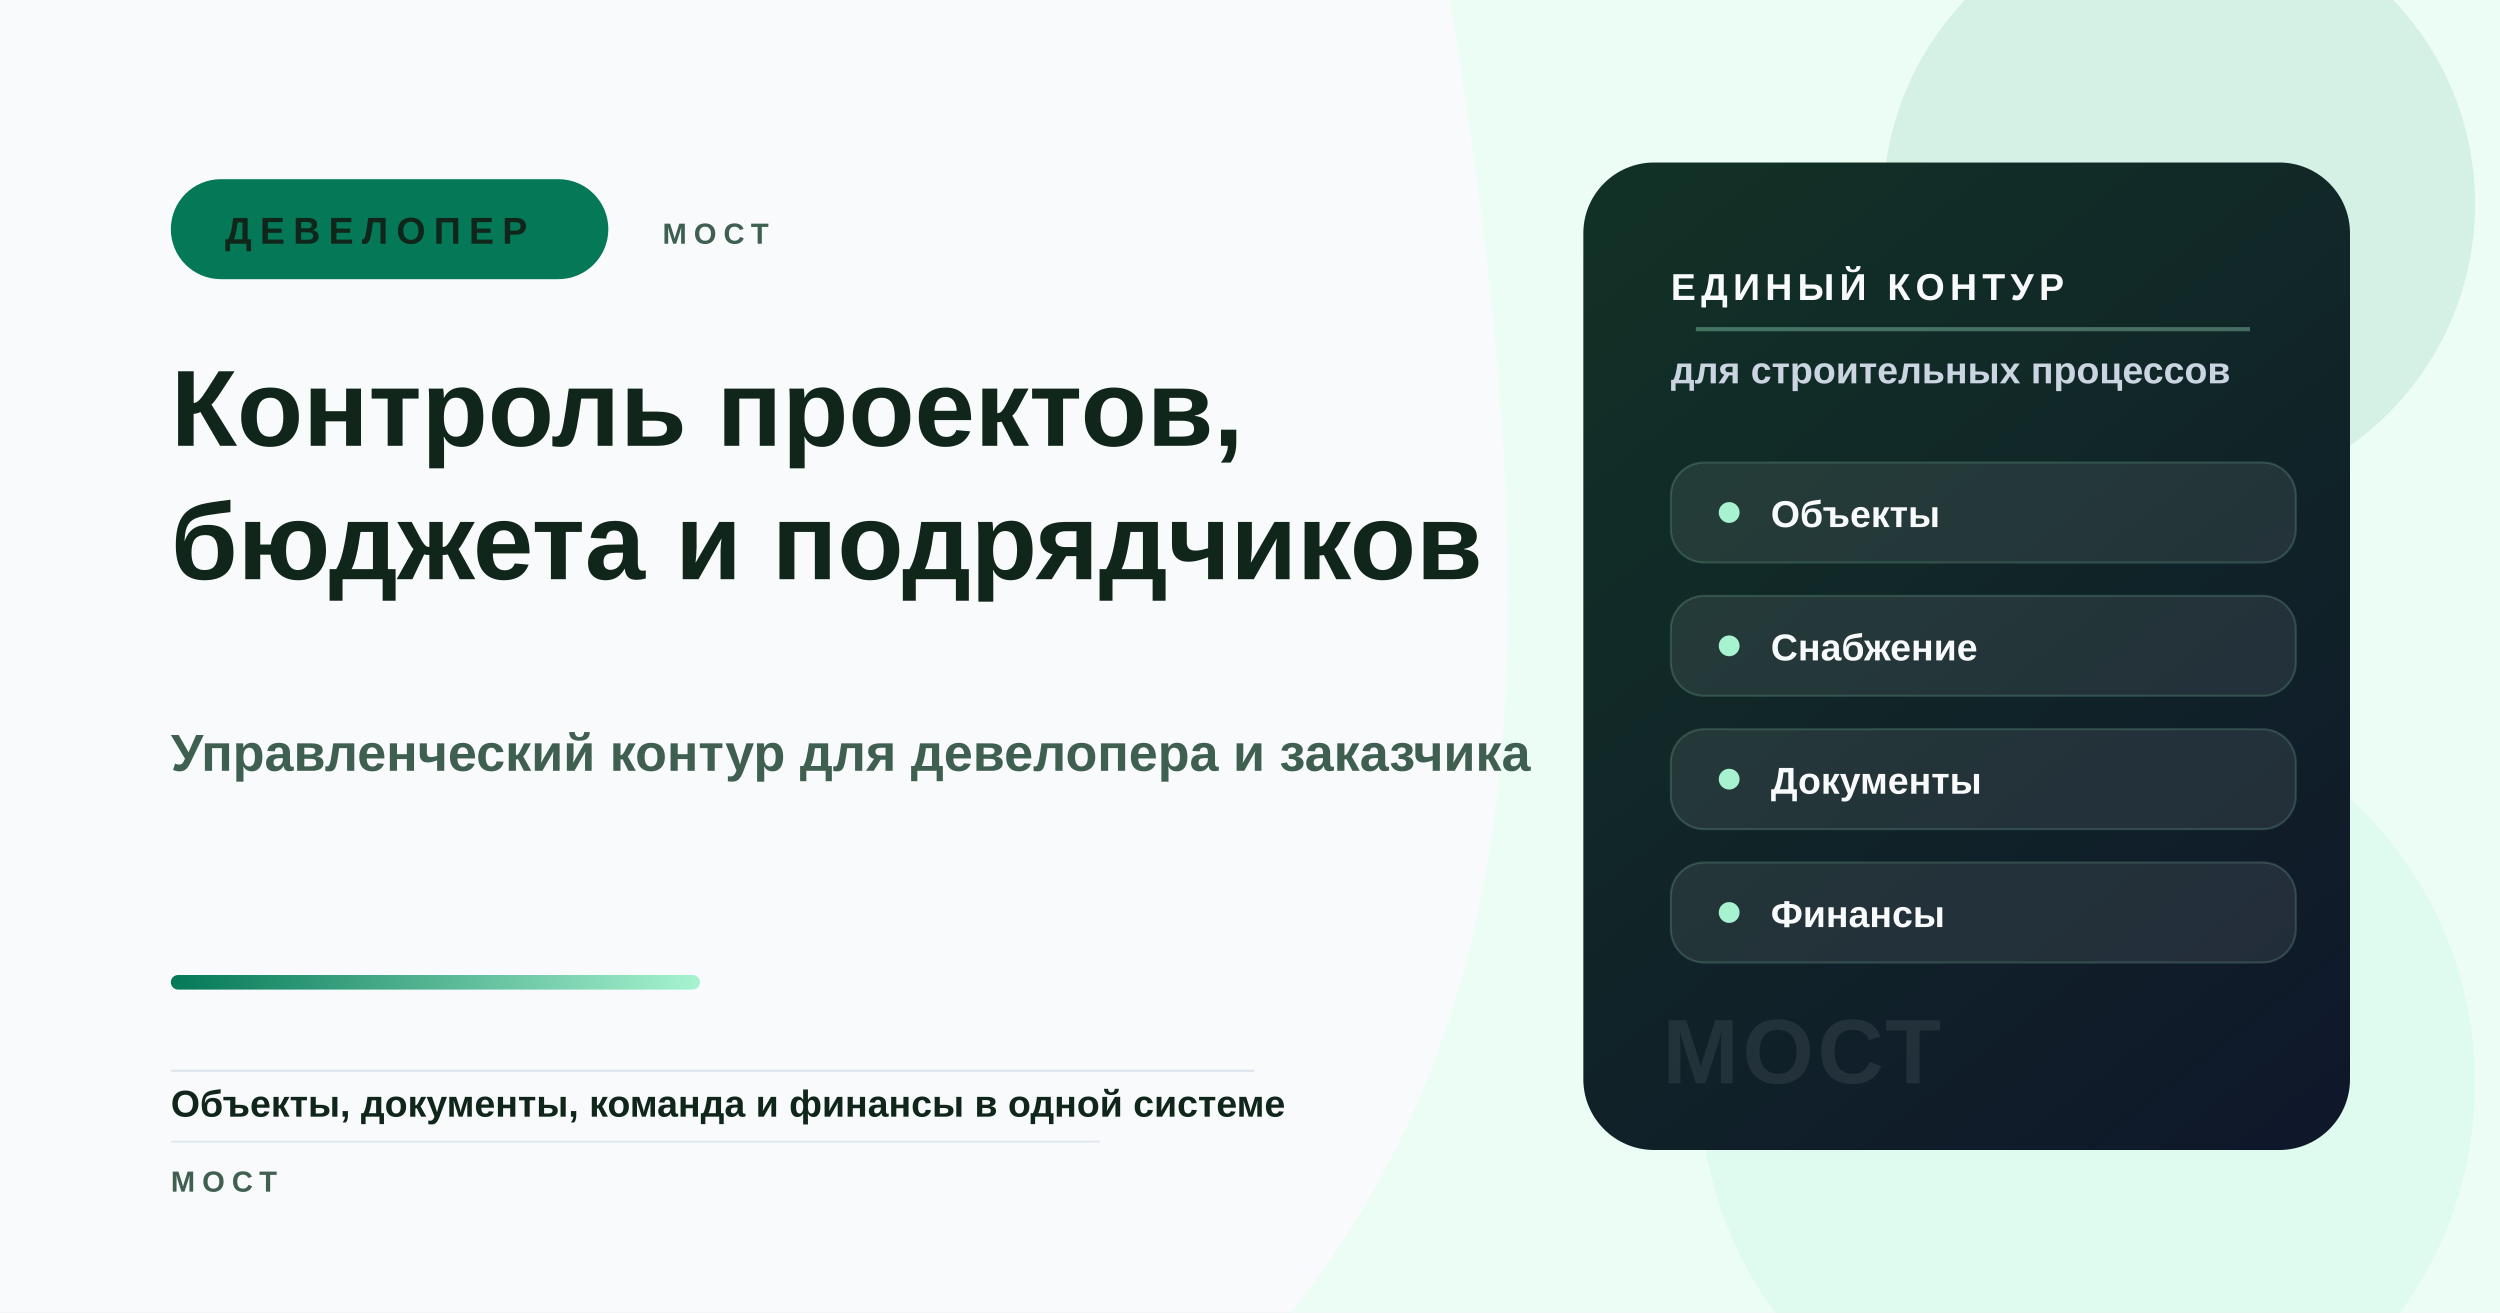
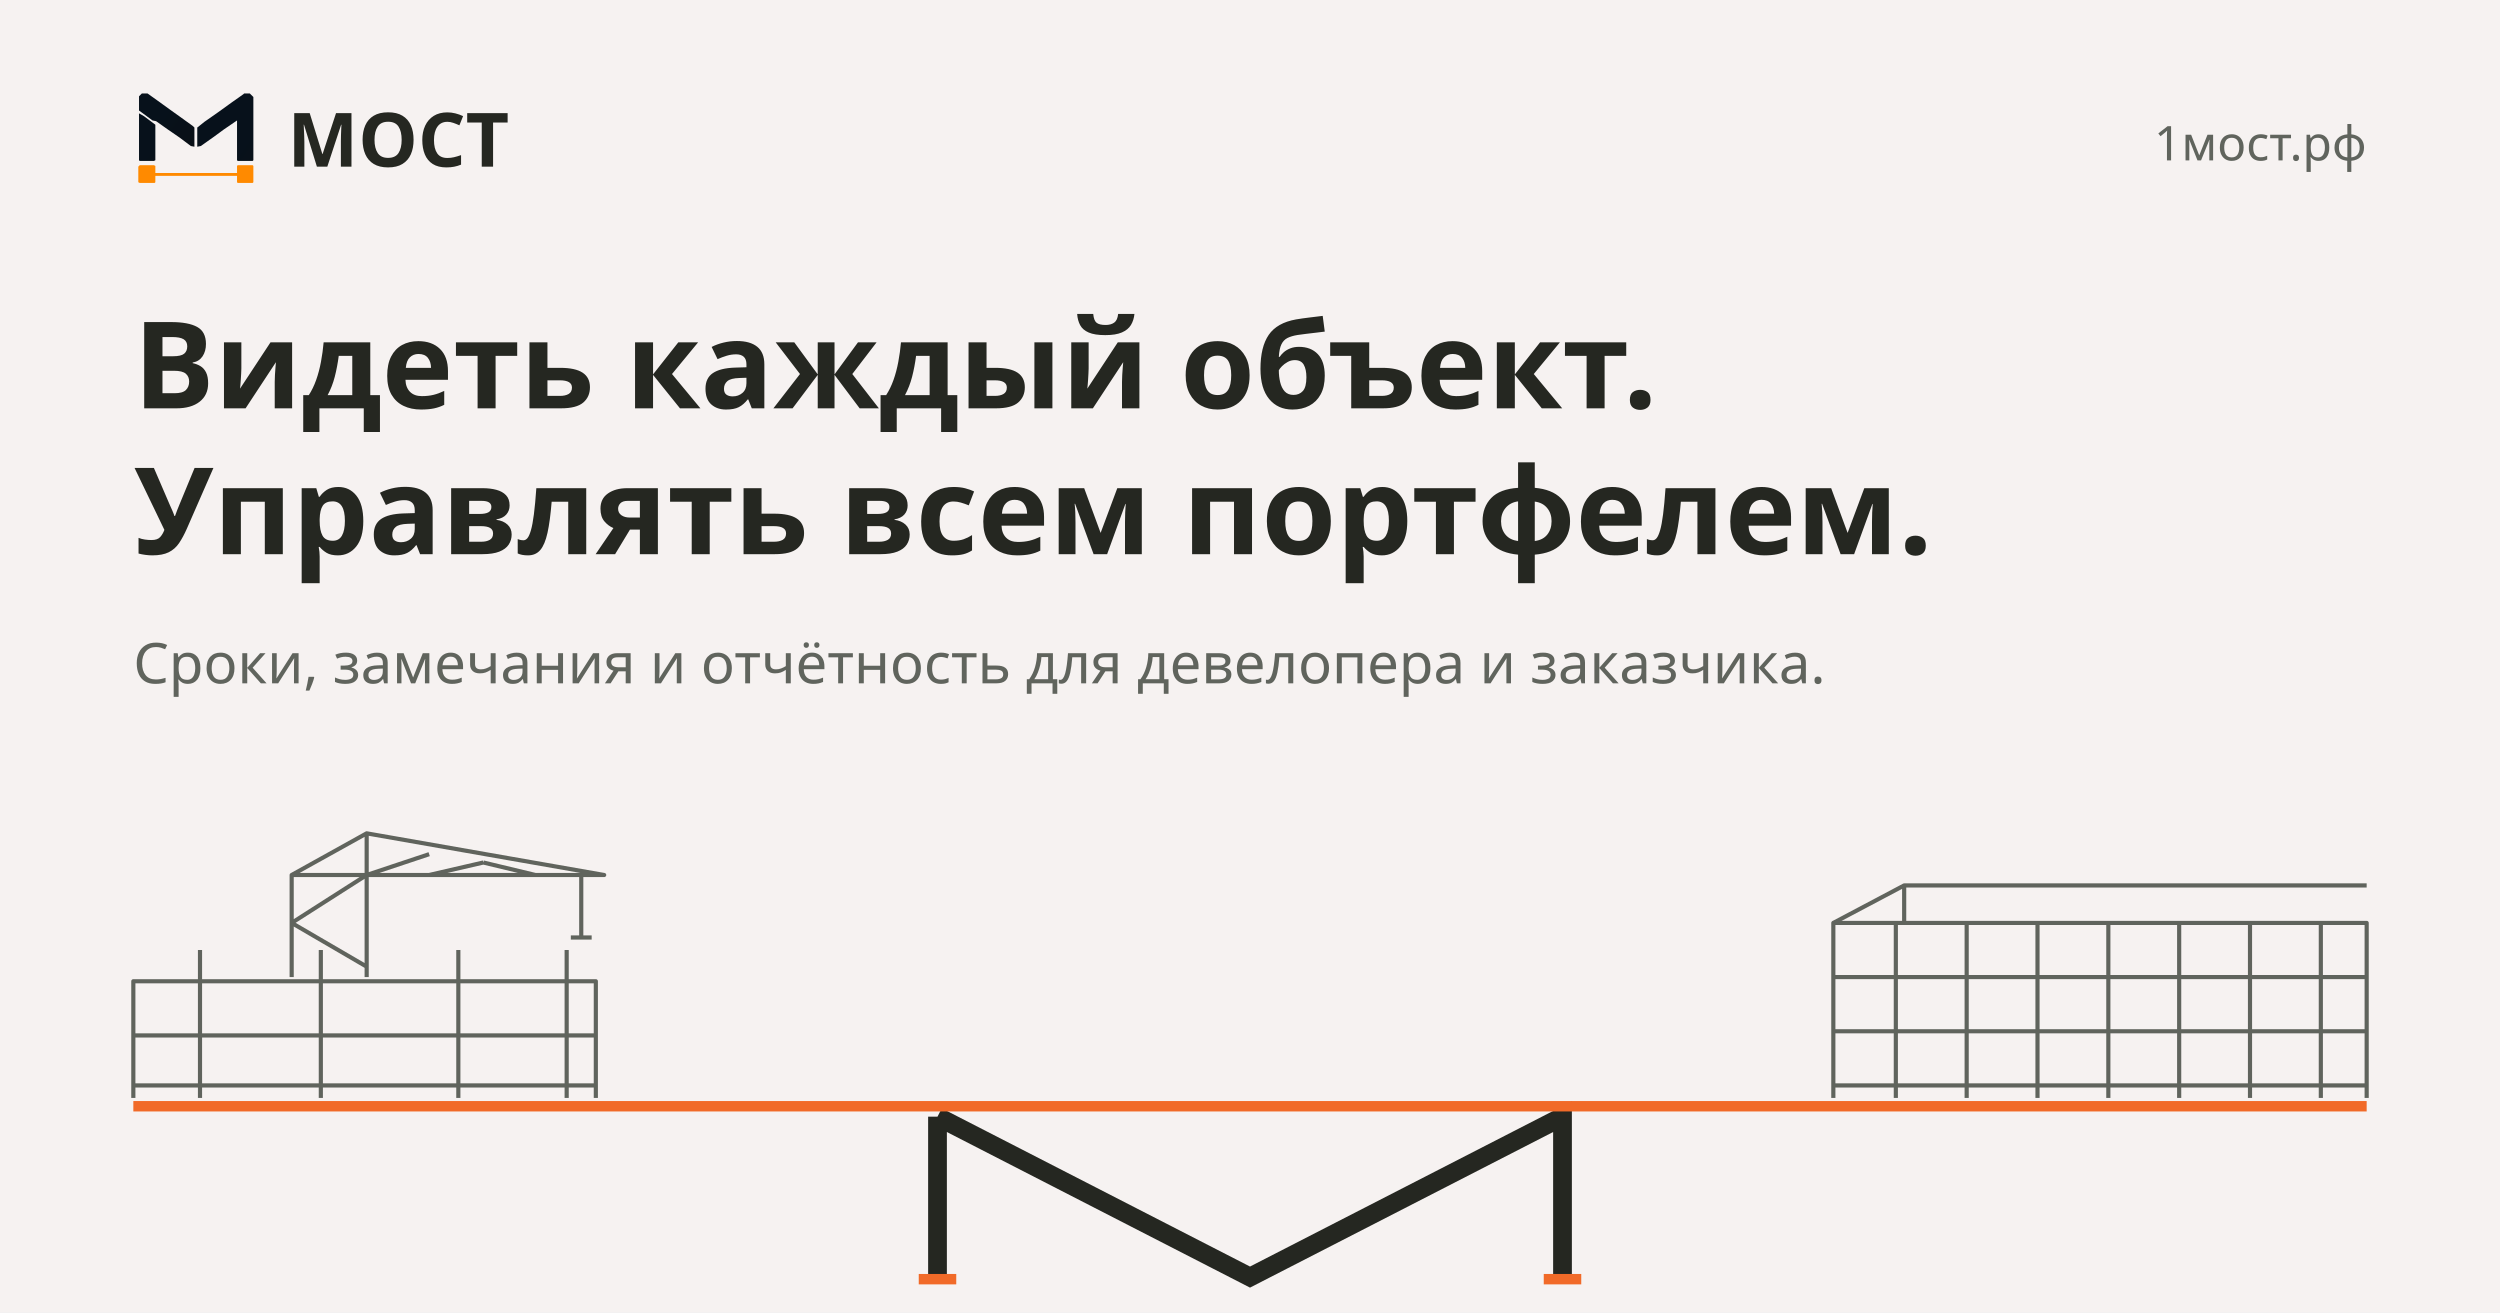
- <svg xmlns="http://www.w3.org/2000/svg" width="1200" height="630" viewBox="0 0 1200 630" fill="none">
-   <defs>
-     <linearGradient id="panel-developers" x1="760" y1="82" x2="1128" y2="548" gradientUnits="userSpaceOnUse">
-       <stop stop-color="#123226" />
-       <stop offset="1" stop-color="#0F172A" />
-     </linearGradient>
-     <linearGradient id="accent-developers" x1="0" y1="0" x2="1" y2="0">
-       <stop stop-color="#047857" />
-       <stop offset="1" stop-color="#A7F3D0" />
-     </linearGradient>
-     <style>
-       .brand { font-family: 'Segoe UI', Arial, sans-serif; font-size: 18px; font-weight: 800; letter-spacing: 0.22em; fill: #10261B; }
-       .domain { font-family: 'Segoe UI', Arial, sans-serif; font-size: 14px; font-weight: 700; letter-spacing: 0.24em; fill: #3F5F50; }
-       .title { font-family: 'Segoe UI', Arial, sans-serif; font-size: 52px; font-weight: 800; fill: #10261B; }
-       .subtitle { font-family: 'Segoe UI', Arial, sans-serif; font-size: 25px; font-weight: 600; fill: #3F5F50; }
-       .footer { font-family: 'Segoe UI', Arial, sans-serif; font-size: 18px; font-weight: 700; fill: #10261B; }
-       .panel-title { font-family: 'Segoe UI', Arial, sans-serif; font-size: 18px; font-weight: 800; letter-spacing: 0.14em; fill: #F8FAFC; }
-       .panel-copy { font-family: 'Segoe UI', Arial, sans-serif; font-size: 18px; font-weight: 600; fill: #CBD5E1; }
-       .capability { font-family: 'Segoe UI', Arial, sans-serif; font-size: 18px; font-weight: 700; fill: #F8FAFC; }
-       .stamp { font-family: 'Segoe UI', Arial, sans-serif; font-size: 44px; font-weight: 900; letter-spacing: 0.04em; fill: #F8FAFC; opacity: 0.08; }
-     </style>
-   </defs>
-   <rect width="1200" height="630" fill="#F8FAFC" />
-   <path d="M696 0H1200V630H620C724 496 751 334 696 0Z" fill="#ECFDF5" />
-   <path d="M82 514H602" stroke="#CBD5E1" stroke-width="1" stroke-opacity="0.6" />
-   <path d="M82 548H528" stroke="#E2E8F0" stroke-width="1" />
-   <circle cx="1046" cy="98" r="142" fill="#047857" fill-opacity="0.10" />
-   <circle cx="1002" cy="520" r="186" fill="#A7F3D0" fill-opacity="0.18" />
-   <rect x="760" y="78" width="368" height="474" rx="34" fill="url(#panel-developers)" />
-   <path d="M814 158H1080" stroke="#A7F3D0" stroke-width="2" stroke-opacity="0.35" />
-   <text x="802" y="144" class="panel-title">ЕДИНЫЙ КОНТУР</text>
-   <text x="802" y="184" class="panel-copy">для строительных процессов</text>
-   <g>
-     <rect x="802" y="222" width="300" height="48" rx="16" fill="#FFFFFF" fill-opacity="0.08" stroke="#A7F3D0" stroke-opacity="0.18" />
-     <circle cx="830" cy="246" r="5" fill="#A7F3D0" />
-     <text x="850" y="253" class="capability">Объекты</text>
+ <svg xmlns="http://www.w3.org/2000/svg" width="1200" height="630" viewBox="0 0 1200 630" role="img" aria-labelledby="preview-title">
+   <rect width="1200" height="630" fill="#F6F2F1" />
+   <style>
+ text { font-family: 'IBM Plex Sans', sans-serif; fill: #252721; }
+ .brand { font-size: 36px; font-weight: 700; }
+ .domain { font-size: 23px; fill: #60645D; }
+ .title { font-size: 58px; font-weight: 700; }
+ .subtitle { font-size: 27px; fill: #60645D; }
+ </style>
+   <svg x="64" y="42" width="60" height="48" viewBox="18 26 176 140" role="img" aria-labelledby="title desc">
+     <defs>
+       <linearGradient id="mark-dark" x1="25" y1="34" x2="183" y2="151" gradientUnits="userSpaceOnUse">
+         <stop stop-color="#07111B" />
+         <stop offset=".48" stop-color="#0B0F14" />
+         <stop offset="1" stop-color="#273646" />
+       </linearGradient>
+     </defs>
+     <path d="M0 0 C2.64 0 5.28 0 8 0 C9.65 1.65 11.3 3.3 13 5 C13 34.37 13 63.74 13 94 C12.67 94.33 12.34 94.66 12 95 C5.07 95 -1.86 95 -9 95 C-9.33 94.67 -9.66 94.34 -10 94 C-10 75.52 -10 57.04 -10 38 C-16.27 42.29 -22.54 46.58 -29 51 C-33.95 54.63 -38.9 58.26 -44 62 C-49.61 65.96 -55.22 69.92 -61 74 C-63.475 74.495 -63.475 74.495 -66 75 C-66 66.09 -66 57.18 -66 48 C-62.7 45.36 -59.4 42.72 -56 40 C-49.4 35.38 -42.8 30.76 -36 26 C-30.06 21.71 -24.12 17.42 -18 13 C-12.39 9.04 -6.78 5.08 -1 1 C-0.67 0.67 -0.34 0.34 0 0 Z" transform="translate(174 34)" fill="url(#mark-dark)" />
+     <path d="M0 0 C2.64 0 5.28 0 8 0 C12.62 3.3 17.24 6.6 22 10 C27.94 14.29 33.88 18.58 40 23 C46.93 27.95 46.93 27.95 54 33 C59.94 37.29 65.88 41.58 72 46 C72.66 46.66 73.32 47.32 74 48 C74 56.91 74 65.82 74 75 C72.35 74.67 70.7 74.34 69 74 C63.72 70.04 58.44 66.08 53 62 C45.08 56.555 45.08 56.555 37 51 C31.39 47.04 25.78 43.08 20 39 C18.35 38.67 16.7 38.34 15 38 C8.73 33.38 2.46 28.76 -4 24 C-4 17.4 -4 10.8 -4 4 C-2.68 2.68 -1.36 1.36 0 0 Z" transform="translate(30 34)" fill="url(#mark-dark)" />
+     <path d="M0 0 C3.465 1.98 3.465 1.98 7 4 C12.28 7.96 17.56 11.92 23 16 C23 32.5 23 49 23 66 C22.01 66.495 22.01 66.495 21 67 C14.4 67 7.8 67 1 67 C0.67 66.67 0.34 66.34 0 66 C0 44.22 0 22.44 0 0 Z" transform="translate(26 62)" fill="url(#mark-dark)" />
+     <path d="M0 0 C6.6 0 13.2 0 20 0 C20.66 0.33 21.32 0.66 22 1 C22 4.3 22 7.6 22 11 C59.95 11 97.9 11 137 11 C137 7.7 137 4.4 137 1 C137.33 0.67 137.66 0.34 138 0 C144.93 0 151.86 0 159 0 C159.33 0.33 159.66 0.66 160 1 C160 8.59 160 16.18 160 24 C159.67 24.33 159.34 24.66 159 25 C152.07 25 145.14 25 138 25 C137.67 24.67 137.34 24.34 137 24 C137 21.03 137 18.06 137 15 C99.05 15 61.1 15 22 15 C22 17.97 22 20.94 22 24 C21.67 24.33 21.34 24.66 21 25 C14.07 25 7.14 25 0 25 C-0.66 24.67 -1.32 24.34 -2 24 C-2 16.74 -2 9.48 -2 2 C-1.34 1.34 -0.68 0.68 0 0 Z" transform="translate(27 135)" fill="#FF8A00" />
+   </svg>
+   <text x="138" y="80" class="brand">МОСТ</text>
+   <text x="1136" y="77" class="domain" text-anchor="end">1мост.рф</text>
+   <text x="64" y="196" class="title">Видеть каждый объект.</text>
+   <text x="64" y="266" class="title">Управлять всем портфелем.</text>
+   <text x="64" y="328" class="subtitle">Сроки, замечания и отчётность для девелопера и заказчика.</text>
+   <g stroke="#60645D" stroke-width="2" fill="none" stroke-linejoin="round">
+     <path d="M64 527V471H286V527M64 497H286M64 521H286M96 471V527M154 471V527M220 471V527M272 471V527" />
+     <path d="M96 471V456M154 471V456M220 471V456M272 471V456" />
+     <path d="M140 469V420H290L176 400V469M140 420L176 400M176 420L206 410M206 420L232 414M257 420L232 414M140 443L176 420M140 443L176 464M279 420V450M274 450H284" />
+     <path d="M880 527V443H1136V527M880 469H1136M880 495H1136M880 521H1136M910 443V527M944 443V527M978 443V527M1012 443V527M1046 443V527M1080 443V527M1114 443V527" />
+     <path d="M880 443L914 425H1136M914 425V443" />
  </g>
-   <g>
-     <rect x="802" y="286" width="300" height="48" rx="16" fill="#FFFFFF" fill-opacity="0.08" stroke="#A7F3D0" stroke-opacity="0.18" />
-     <circle cx="830" cy="310" r="5" fill="#A7F3D0" />
-     <text x="850" y="317" class="capability">Снабжение</text>
-   </g>
-   <g>
-     <rect x="802" y="350" width="300" height="48" rx="16" fill="#FFFFFF" fill-opacity="0.08" stroke="#A7F3D0" stroke-opacity="0.18" />
-     <circle cx="830" cy="374" r="5" fill="#A7F3D0" />
-     <text x="850" y="381" class="capability">Документы</text>
-   </g>
-   <g>
-     <rect x="802" y="414" width="300" height="48" rx="16" fill="#FFFFFF" fill-opacity="0.08" stroke="#A7F3D0" stroke-opacity="0.18" />
-     <circle cx="830" cy="438" r="5" fill="#A7F3D0" />
-     <text x="850" y="445" class="capability">Финансы</text>
-   </g>
-   <text x="798" y="520" class="stamp">МОСТ</text>
-   <rect x="82" y="86" width="210" height="48" rx="24" fill="#047857" />
-   <text x="108" y="117" class="brand" fill="#FFFFFF">ДЕВЕЛОПЕР</text>
-   <text x="318" y="117" class="domain">МОСТ</text>
-   <text x="82" y="214" class="title">Контроль проектов,</text>
-   <text x="82" y="278" class="title">бюджета и подрядчиков</text>
-   <text x="82" y="370" class="subtitle">Управленческий контур для девелопера и заказчика</text>
-   <rect x="82" y="468" width="254" height="7" rx="3.5" fill="url(#accent-developers)" />
-   <text x="82" y="536" class="footer">Объекты, документы, команда и финансы в одной системе</text>
-   <text x="82" y="572" class="domain">МОСТ</text>
+   <path d="M450 536V613M450 536L600 613L750 536V613" stroke="#252721" stroke-width="9" fill="none" stroke-linejoin="miter" />
+   <path d="M64 531H1136" stroke="#F16A28" stroke-width="5" />
+   <path d="M441 614H459M741 614H759" stroke="#F16A28" stroke-width="5" />
</svg>
